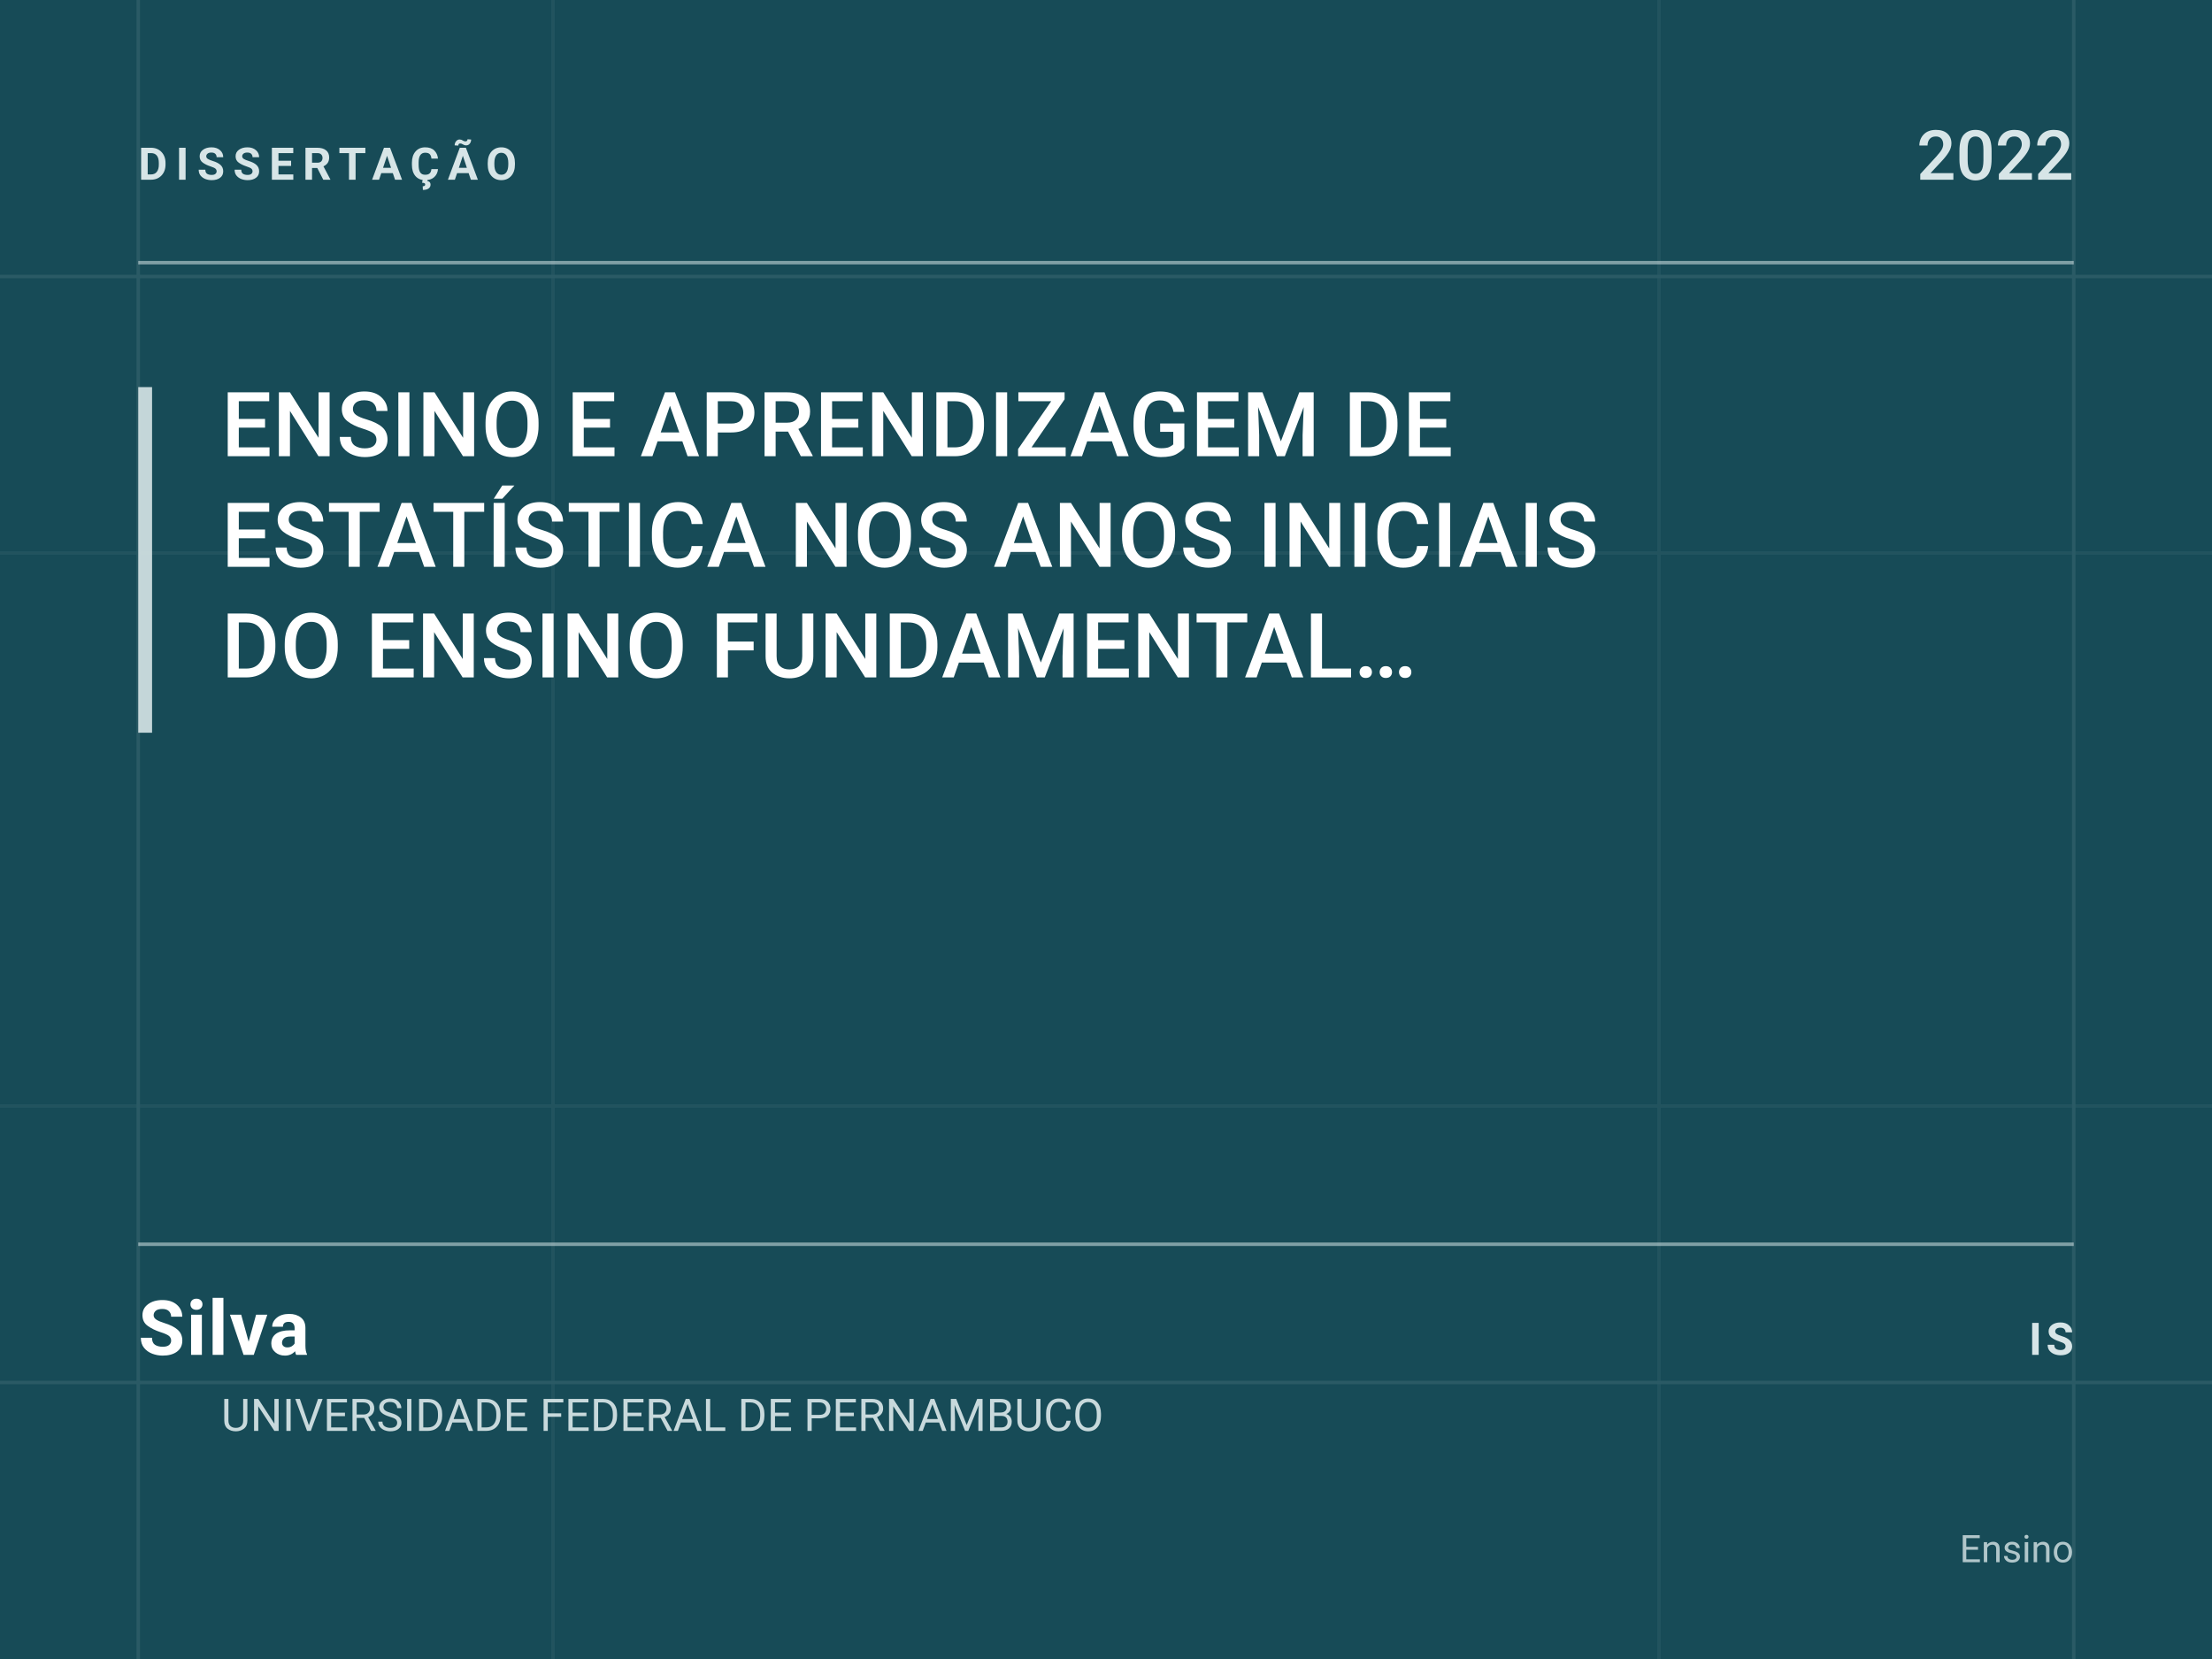
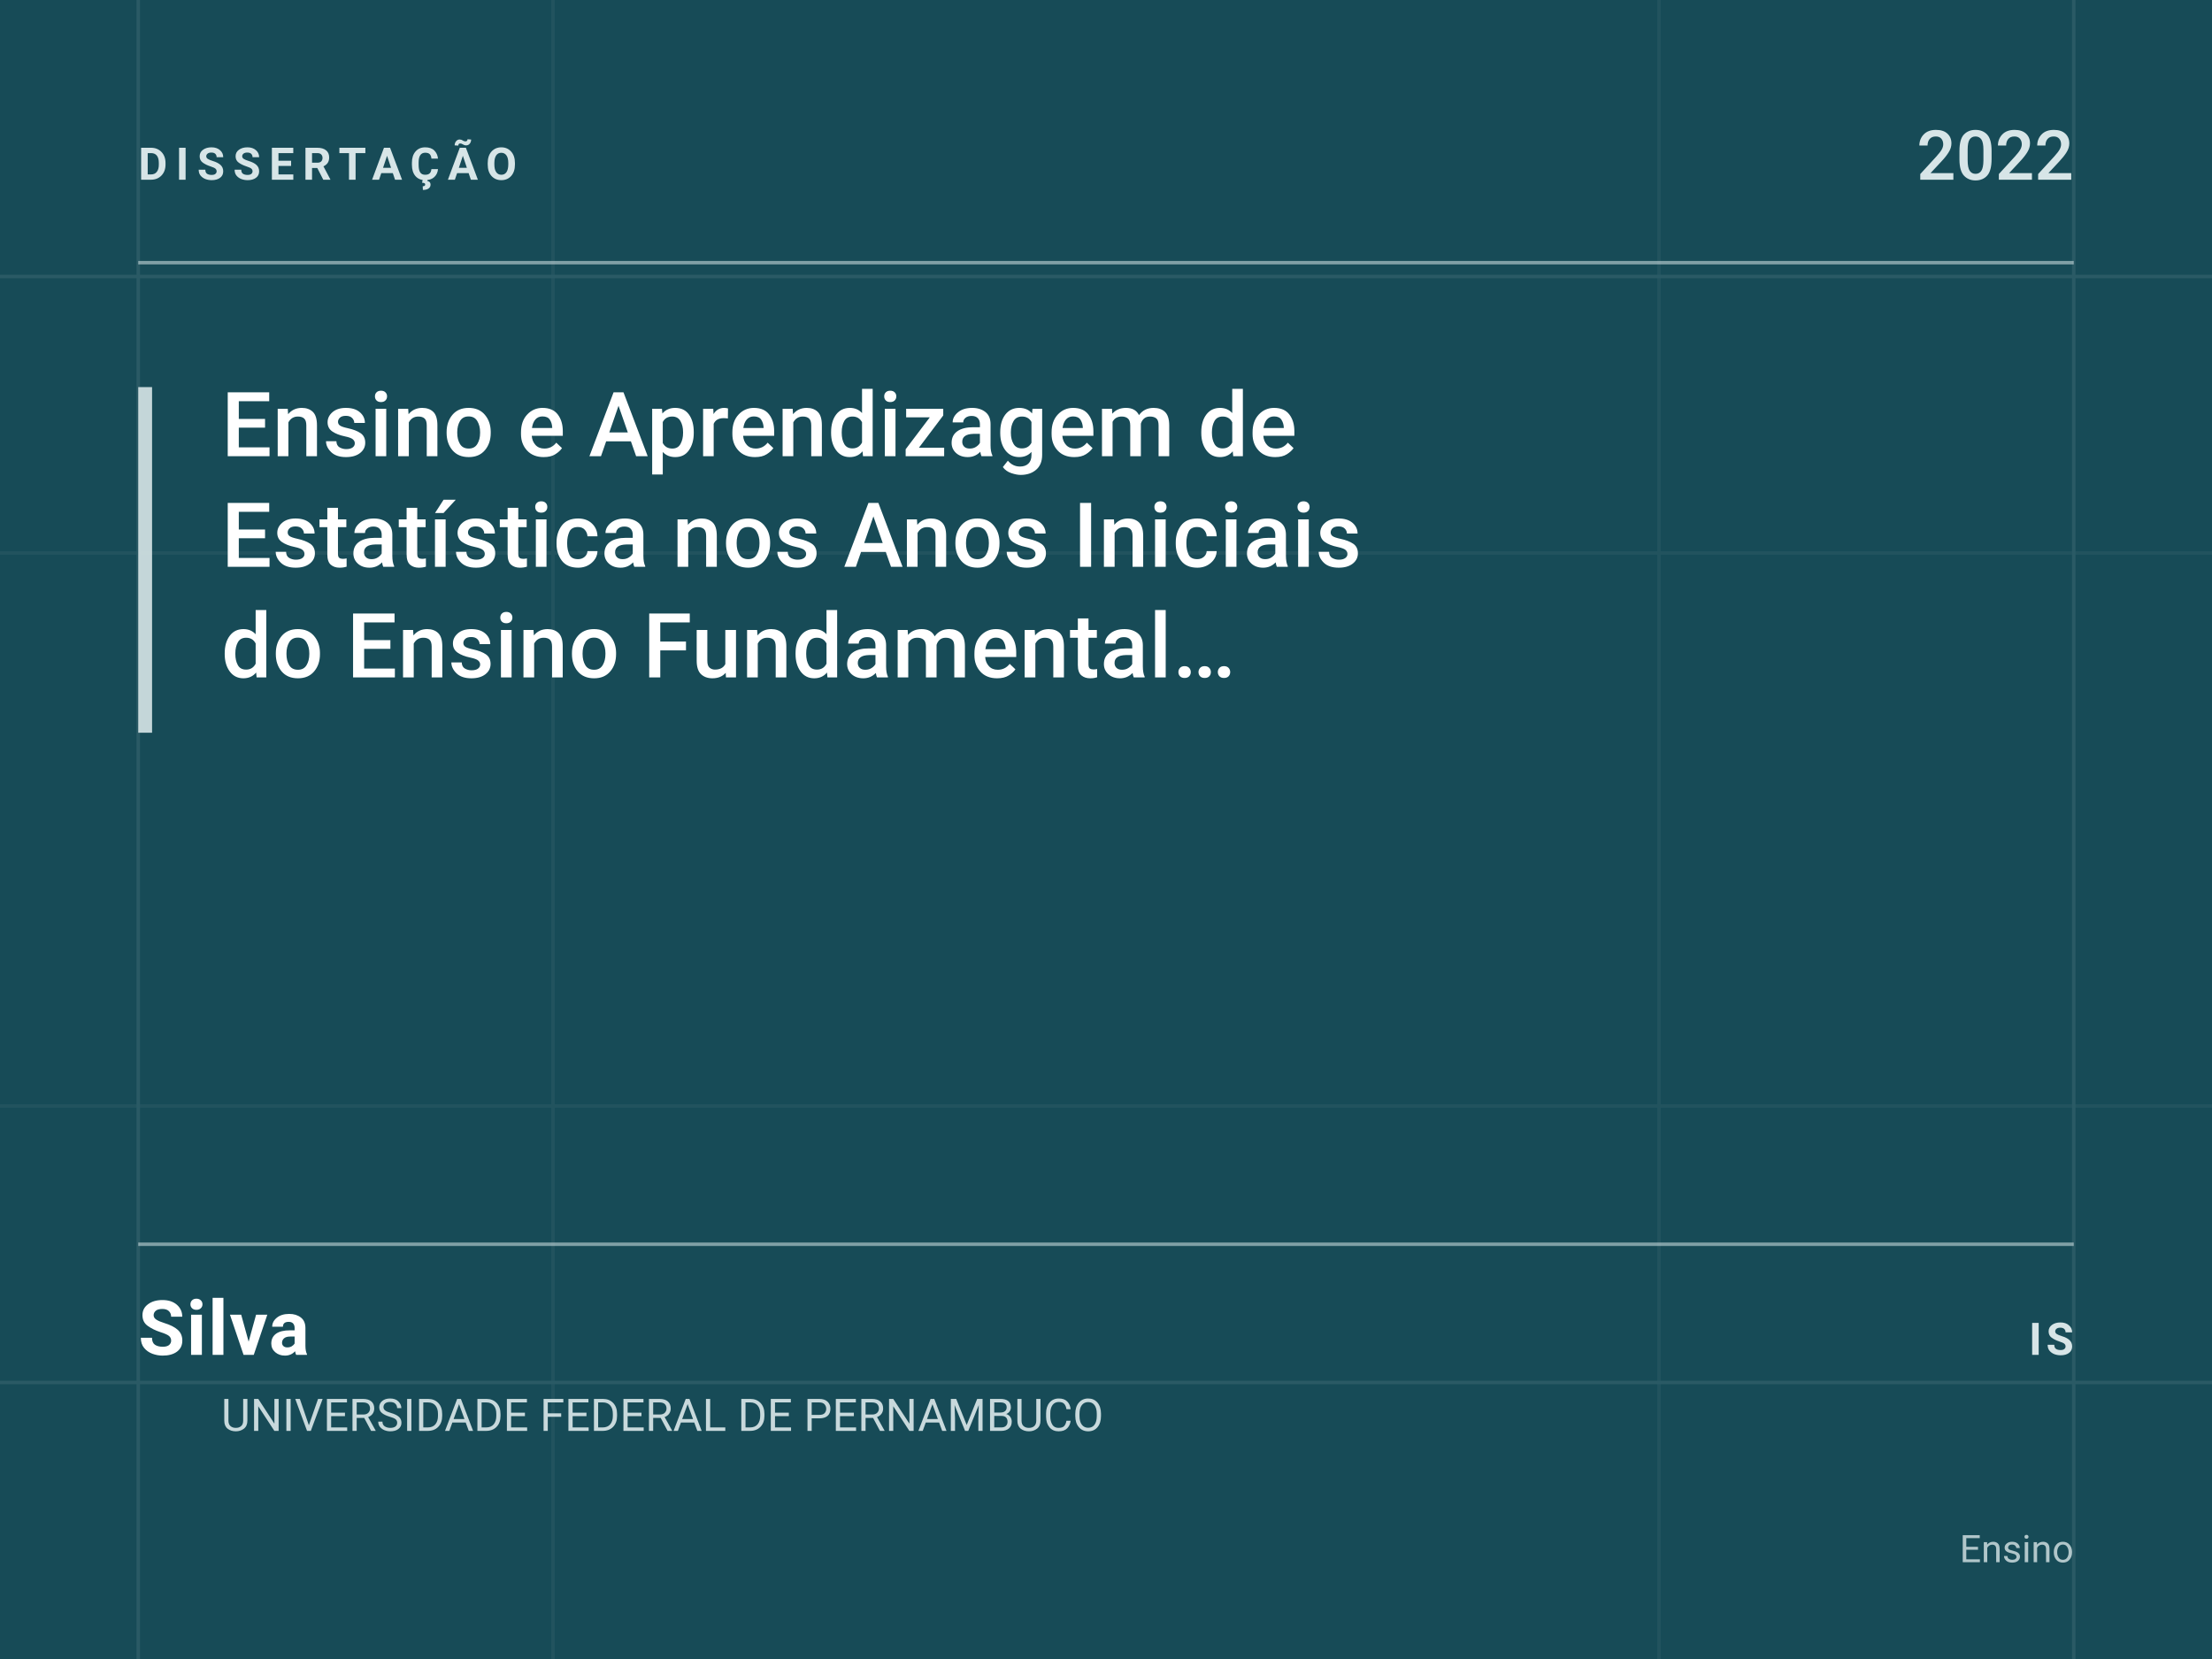
- <svg xmlns="http://www.w3.org/2000/svg" viewBox="0 0 640 480" width="640" height="480" role="img" aria-label="ENSINO E APRENDIZAGEM DE ESTATÍSTICA NOS ANOS INICIAIS DO ENSINO FUNDAMENTAL: LI">
+ <svg xmlns="http://www.w3.org/2000/svg" viewBox="0 0 640 480" width="640" height="480" role="img" aria-label="Ensino e Aprendizagem de Estatística nos Anos Iniciais do Ensino Fundamental: Li">
  <rect width="640" height="480" fill="#174B57" />
  <g opacity="0.10" stroke="#D7E5E7" stroke-width="1">
    <path d="M0 80H640M0 400H640M40 0V480M600 0V480" />
    <path d="M0 160H640M0 320H640M160 0V480M480 0V480" opacity="0.55" />
  </g>
  <text x="40" y="52" fill="#D7E5E7" font-family="Roboto, Arial, Helvetica, sans-serif" font-size="13" font-weight="700" letter-spacing="2.4">DISSERTAÇÃO</text>
  <text x="600" y="52" text-anchor="end" fill="#D7E5E7" font-family="Roboto, Arial, Helvetica, sans-serif" font-size="20" font-weight="500">2022</text>
  <line x1="40" y1="76" x2="600" y2="76" stroke="#D7E5E7" stroke-width="1" opacity="0.55" />
  <rect x="40" y="112" width="4" height="100" fill="#D7E5E7" opacity="0.9" />
  <text fill="#FFFFFF" font-family="Roboto, Arial, Helvetica, sans-serif" font-size="26" font-weight="500" letter-spacing="0.1">
-     <tspan x="64" y="132">ENSINO E APRENDIZAGEM DE</tspan>
-     <tspan x="64" y="164">ESTATÍSTICA NOS ANOS INICIAIS</tspan>
-     <tspan x="64" y="196">DO ENSINO FUNDAMENTAL…</tspan>
+     <tspan x="64" y="132">Ensino e Aprendizagem de</tspan>
+     <tspan x="64" y="164">Estatística nos Anos Iniciais</tspan>
+     <tspan x="64" y="196">do Ensino Fundamental…</tspan>
  </text>
  <line x1="40" y1="360" x2="600" y2="360" stroke="#D7E5E7" stroke-width="1" opacity="0.55" />
  <text x="40" y="392" fill="#FFFFFF" font-family="Roboto, Arial, Helvetica, sans-serif" font-size="22" font-weight="600" letter-spacing="0.4">Silva</text>
  <text fill="#D7E5E7" font-family="Roboto, Arial, Helvetica, sans-serif" font-size="13" opacity="0.92">
    <tspan x="64" y="414">UNIVERSIDADE FEDERAL DE PERNAMBUCO</tspan>
  </text>
  <text x="600" y="452" text-anchor="end" fill="#D7E5E7" font-family="Roboto, Arial, Helvetica, sans-serif" font-size="11" opacity="0.8">Ensino</text>
  <text x="600" y="392" text-anchor="end" fill="#D7E5E7" font-family="Roboto, Arial, Helvetica, sans-serif" font-size="13" font-weight="700" letter-spacing="1.2">IS</text>
</svg>
